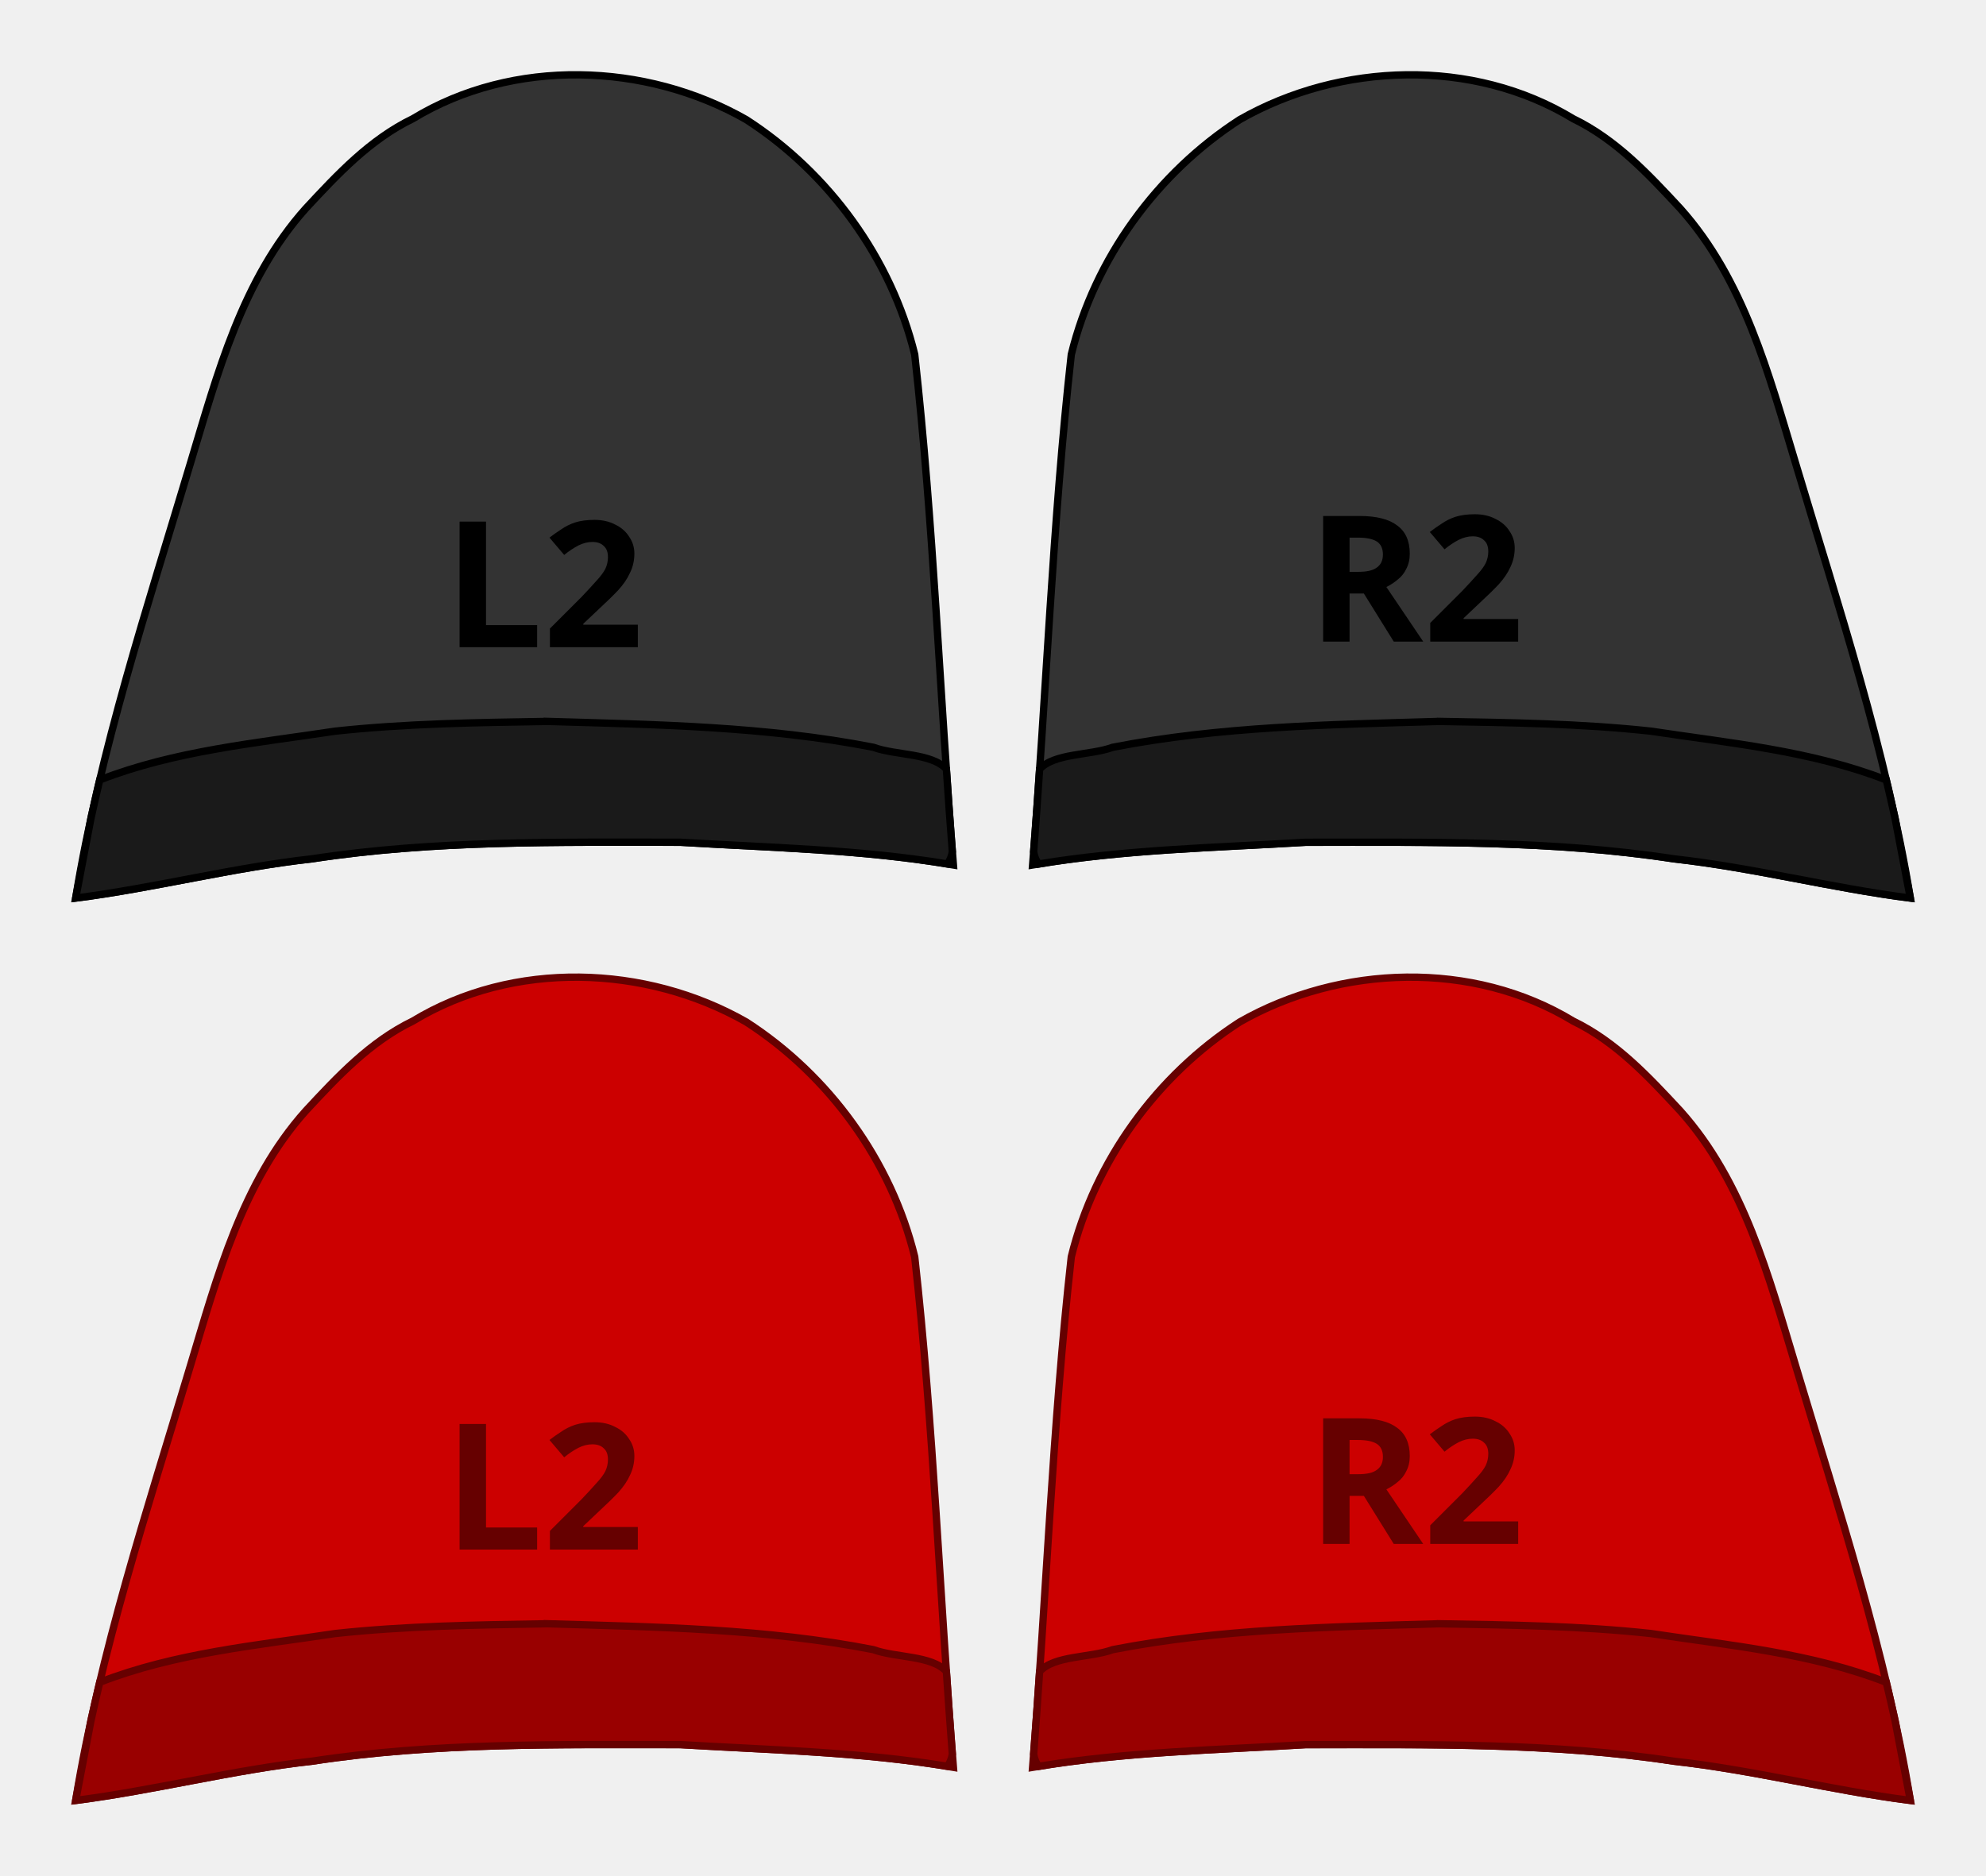
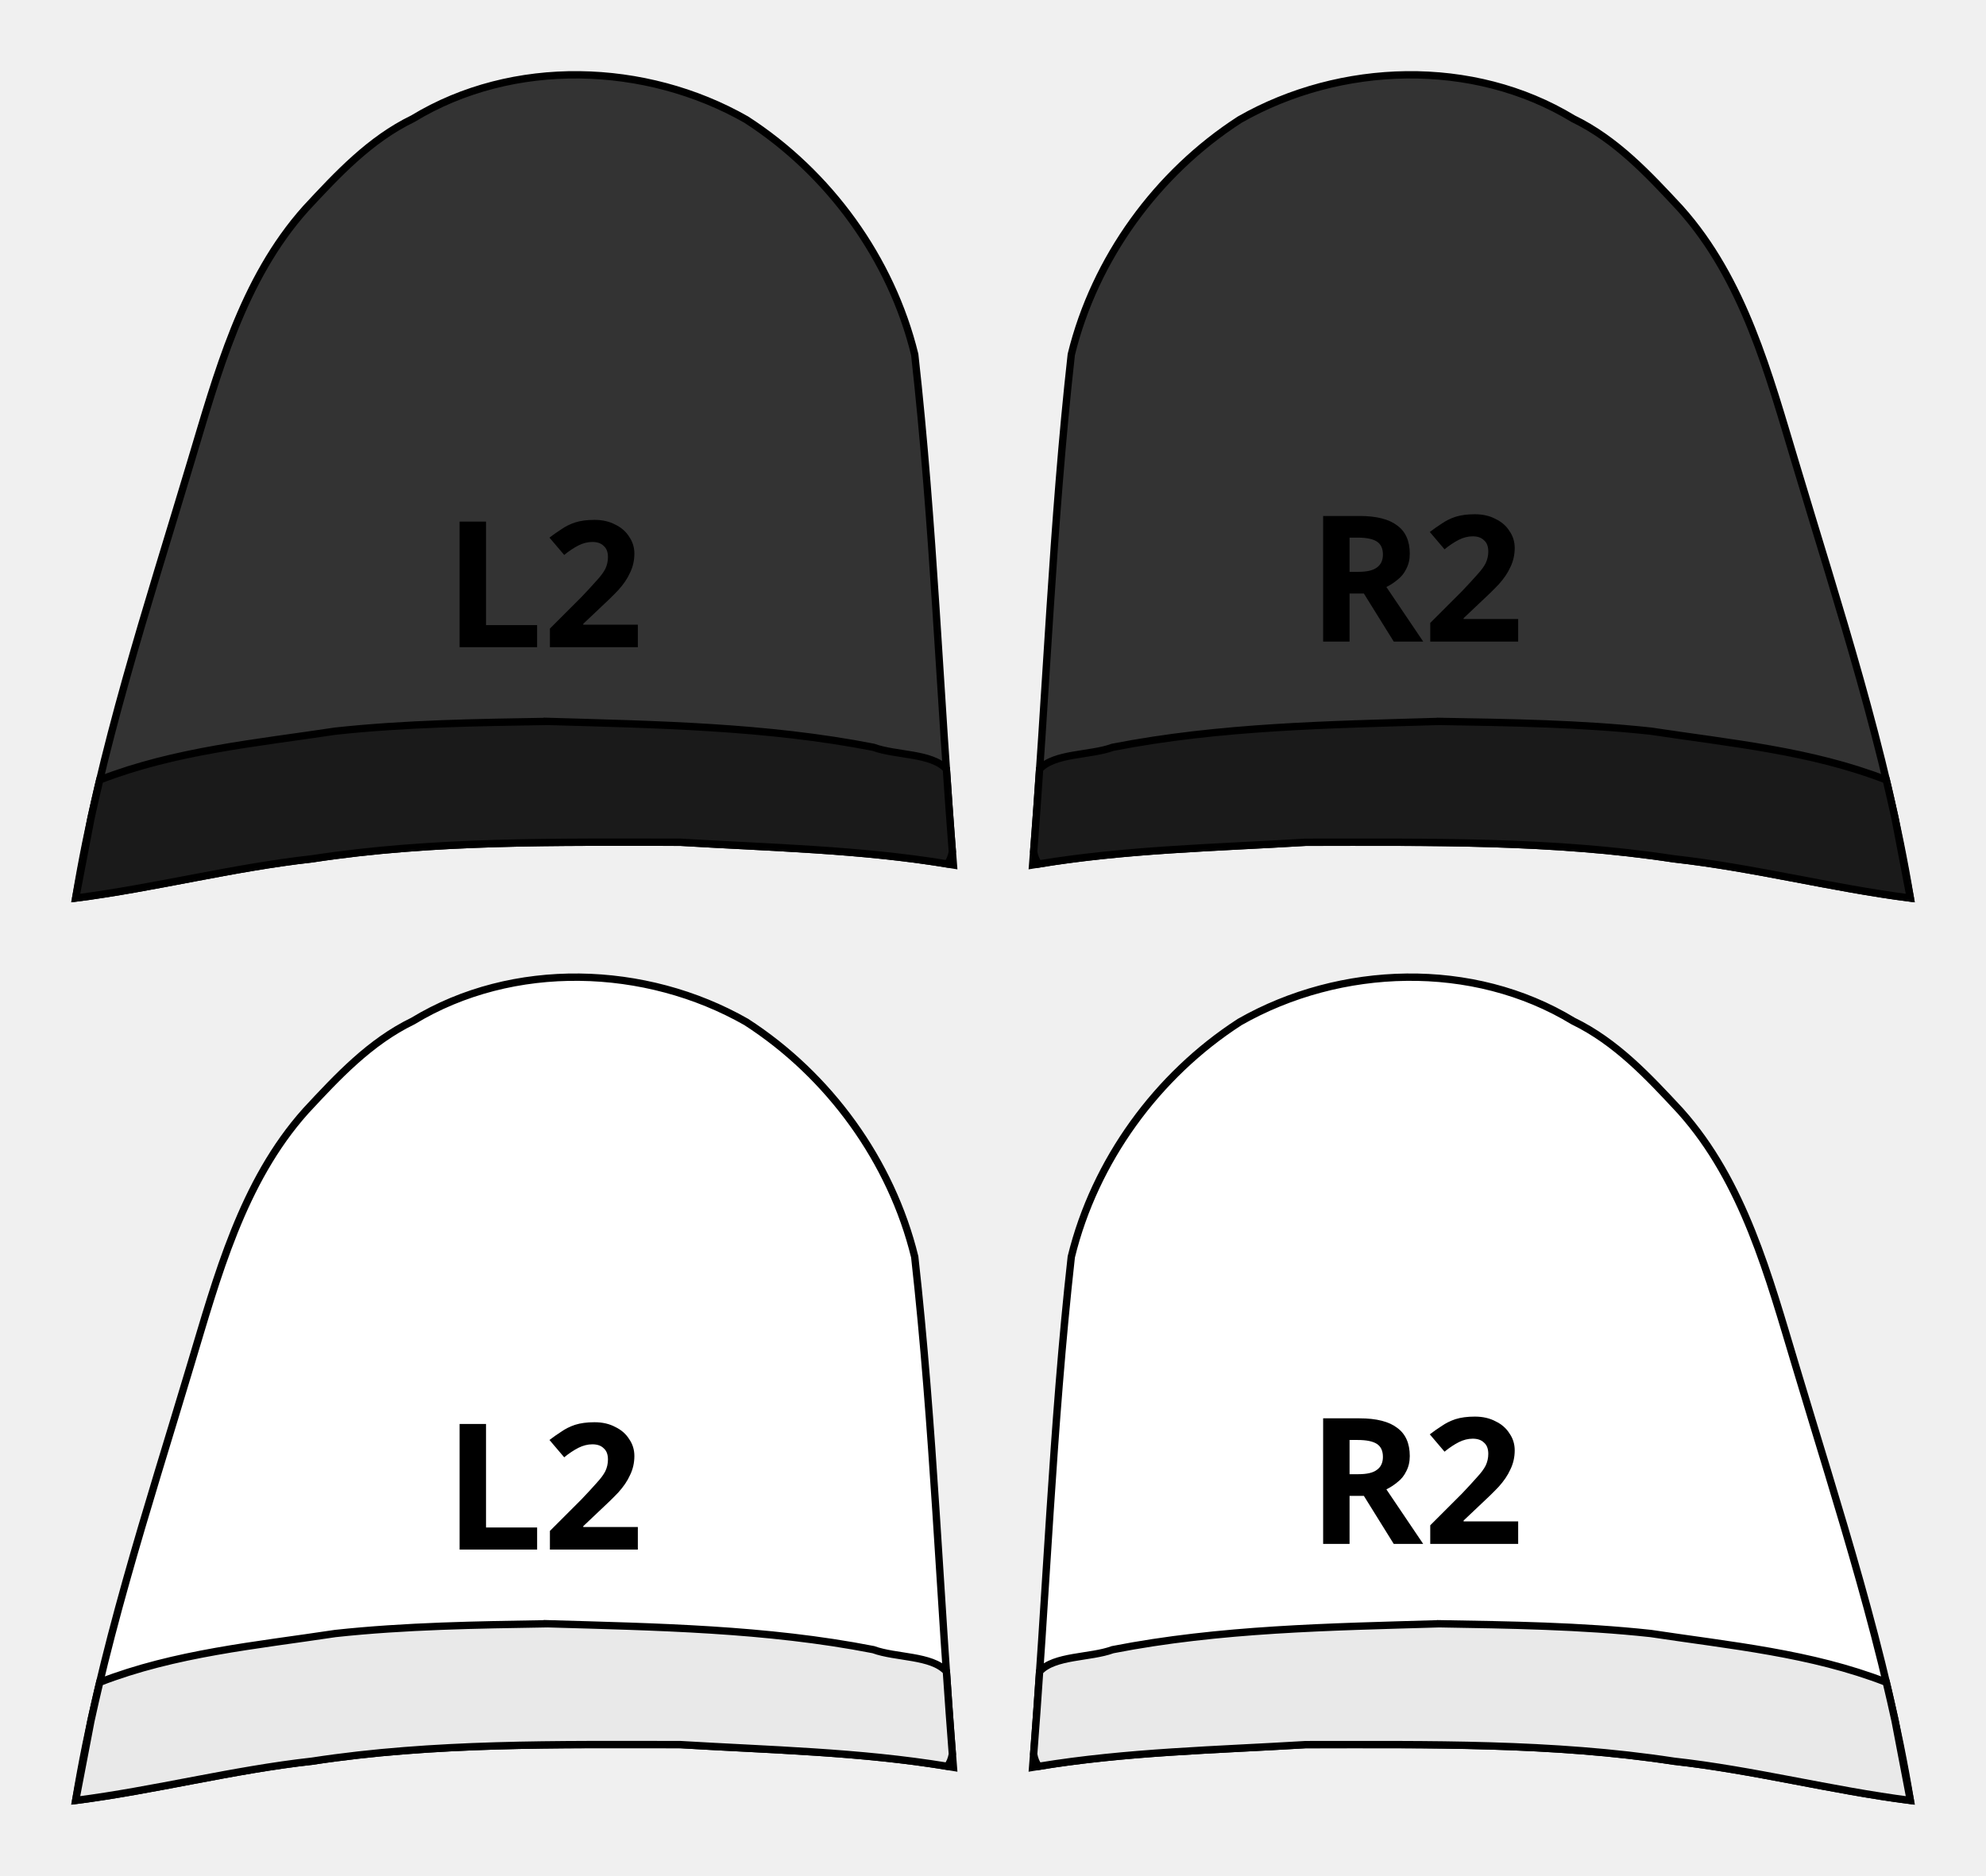
<svg xmlns="http://www.w3.org/2000/svg" width="279.23mm" height="263.792mm" viewBox="0 0 279.23 263.792" version="1.1" id="svg5">
  <defs id="defs2">
    <linearGradient id="linearGradient8705">
      <stop style="stop-color:#0000ff;stop-opacity:1;" offset="0" id="stop8703" />
    </linearGradient>
    <linearGradient id="linearGradient8655">
      <stop style="stop-color:#0000ff;stop-opacity:1;" offset="0" id="stop8653" />
    </linearGradient>
    <linearGradient id="linearGradient8629">
      <stop style="stop-color:#0000ff;stop-opacity:1;" offset="0" id="stop8627" />
    </linearGradient>
    <linearGradient id="linearGradient8541">
      <stop style="stop-color:#000000;stop-opacity:1;" offset="0" id="stop8539" />
    </linearGradient>
  </defs>
  <style type="text/css" id="style2">
	.st0{fill:#61E0DF;}
	.st1{fill:#3ED8D2;}
</style>
  <style type="text/css" id="style2-5">
	.st0{fill:#3ED8D2;}
	.st1{fill:#61E0DF;}
	.st2{opacity:8.000000e-002;}
</style>
  <g id="g960" transform="translate(-16.74494,126.8963)">
    <g id="g948" transform="matrix(3.897851,0,0,3.897851,-6.686557,-47.49722)">
-       <path style="display:inline;fill:#cc0000;fill-opacity:1;stroke:#660000;stroke-width:0.265px;stroke-linecap:butt;stroke-linejoin:miter;stroke-opacity:1" d="m 74.919,44.586 c -0.878,-5.348 -2.59,-10.505 -4.138,-15.685 -0.97,-3.217 -1.863,-6.623 -4.157,-9.188 -1.154,-1.243 -2.317,-2.493 -3.868,-3.245 -3.614,-2.196 -8.395,-2.037 -12.024,0.032 -2.991,1.93 -5.231,5.014 -6.078,8.475 -0.683,6.121 -0.899,12.28 -1.395,18.416 3.251,-0.558 6.565,-0.621 9.848,-0.819 4.433,5.71e-4 8.886,-0.076 13.282,0.598 2.87,0.318 5.668,1.05 8.53,1.417 z" id="path940" />
-       <path id="path942" style="display:inline;fill:#990000;fill-opacity:1;stroke:#660000;stroke-width:0.265px;stroke-linecap:butt;stroke-linejoin:miter;stroke-opacity:1" d="m 57.905,38.212 c 2.552,0.042 5.114,0.077 7.653,0.352 2.855,0.433 5.783,0.705 8.493,1.76 0.11,0.462 0.217,0.925 0.318,1.39 l 0.55,2.873 c -2.862,-0.366 -5.66,-1.098 -8.53,-1.416 -4.396,-0.674 -8.849,-0.597 -13.282,-0.598 -3.209,0.193 -6.447,0.259 -9.628,0.783 -0.095,-0.115 -0.152,-0.265 -0.183,-0.438 0.078,-0.994 0.148,-1.988 0.215,-2.983 0.532,-0.584 1.822,-0.489 2.635,-0.788 3.869,-0.756 7.83,-0.818 11.758,-0.934 z" />
-       <text xml:space="preserve" style="font-style:normal;font-weight:normal;font-size:6.35px;line-height:1.25;font-family:sans-serif;letter-spacing:0px;word-spacing:0px;fill:#660000;fill-opacity:1;stroke:none;stroke-width:0.265" x="53.162" y="35.331" id="text946">
-         <tspan id="tspan944" style="font-style:normal;font-variant:normal;font-weight:bold;font-stretch:normal;font-size:6.35px;font-family:Kartika;-inkscape-font-specification:'Kartika Bold';fill:#660000;fill-opacity:1;stroke-width:0.265" x="53.162" y="35.331">R2</tspan>
+       <path style="display:inline;fill:#ffffff;fill-opacity:1;stroke:#000000;stroke-width:0.265px;stroke-linecap:butt;stroke-linejoin:miter;stroke-opacity:1" d="m 74.919,44.586 c -0.878,-5.348 -2.59,-10.505 -4.138,-15.685 -0.97,-3.217 -1.863,-6.623 -4.157,-9.188 -1.154,-1.243 -2.317,-2.493 -3.868,-3.245 -3.614,-2.196 -8.395,-2.037 -12.024,0.032 -2.991,1.93 -5.231,5.014 -6.078,8.475 -0.683,6.121 -0.899,12.28 -1.395,18.416 3.251,-0.558 6.565,-0.621 9.848,-0.819 4.433,5.71e-4 8.886,-0.076 13.282,0.598 2.87,0.318 5.668,1.05 8.53,1.417 z" id="path940" />
+       <path id="path942" style="display:inline;fill:#e9e9e9;fill-opacity:1;stroke:#000000;stroke-width:0.265px;stroke-linecap:butt;stroke-linejoin:miter;stroke-opacity:1" d="m 57.905,38.212 c 2.552,0.042 5.114,0.077 7.653,0.352 2.855,0.433 5.783,0.705 8.493,1.76 0.11,0.462 0.217,0.925 0.318,1.39 l 0.55,2.873 c -2.862,-0.366 -5.66,-1.098 -8.53,-1.416 -4.396,-0.674 -8.849,-0.597 -13.282,-0.598 -3.209,0.193 -6.447,0.259 -9.628,0.783 -0.095,-0.115 -0.152,-0.265 -0.183,-0.438 0.078,-0.994 0.148,-1.988 0.215,-2.983 0.532,-0.584 1.822,-0.489 2.635,-0.788 3.869,-0.756 7.83,-0.818 11.758,-0.934 z" />
+       <text xml:space="preserve" style="font-style:normal;font-weight:normal;font-size:6.35px;line-height:1.25;font-family:sans-serif;letter-spacing:0px;word-spacing:0px;fill:#000000;fill-opacity:1;stroke:none;stroke-width:0.265" x="53.162" y="35.331" id="text946">
+         <tspan id="tspan944" style="font-style:normal;font-variant:normal;font-weight:bold;font-stretch:normal;font-size:6.35px;font-family:Kartika;-inkscape-font-specification:'Kartika Bold';fill:#000000;fill-opacity:1;stroke-width:0.265" x="53.162" y="35.331">R2</tspan>
      </text>
    </g>
    <g id="g958" transform="matrix(3.897851,0,0,3.897851,-141.3018,-47.49722)">
-       <path style="display:inline;fill:#cc0000;fill-opacity:1;stroke:#660000;stroke-width:0.265px;stroke-linecap:butt;stroke-linejoin:miter;stroke-opacity:1" d="m 43.277,44.586 c 0.878,-5.348 2.59,-10.505 4.138,-15.685 0.97,-3.217 1.863,-6.623 4.157,-9.188 1.154,-1.243 2.317,-2.493 3.868,-3.245 3.614,-2.196 8.395,-2.037 12.024,0.032 2.991,1.93 5.231,5.014 6.078,8.475 0.683,6.121 0.899,12.28 1.395,18.416 -3.251,-0.558 -6.565,-0.621 -9.848,-0.819 -4.433,5.71e-4 -8.886,-0.076 -13.282,0.598 -2.87,0.318 -5.668,1.05 -8.53,1.417 z" id="path950" />
-       <path id="path952" style="display:inline;fill:#990000;fill-opacity:1;stroke:#660000;stroke-width:1px;stroke-linecap:butt;stroke-linejoin:miter;stroke-opacity:1" d="m 227.871,144.424 c -9.646,0.158 -19.327,0.292 -28.924,1.332 -10.79,1.635 -21.858,2.664 -32.1,6.65 -0.416,1.747 -0.82,3.496 -1.201,5.252 l -2.08,10.857 c 10.815,-1.384 21.39,-4.151 32.238,-5.354 16.614,-2.546 33.444,-2.258 50.199,-2.26 12.129,0.729 24.368,0.978 36.389,2.959 0.359,-0.436 0.575,-1.001 0.693,-1.656 -0.295,-3.756 -0.559,-7.514 -0.814,-11.273 -2.01,-2.208 -6.885,-1.848 -9.959,-2.979 -14.622,-2.857 -29.595,-3.093 -44.441,-3.529 z" transform="scale(0.2645833)" />
-       <text xml:space="preserve" style="font-style:normal;font-weight:normal;font-size:6.35px;line-height:1.25;font-family:sans-serif;letter-spacing:0px;word-spacing:0px;fill:#660000;fill-opacity:1;stroke:none;stroke-width:0.265" x="56.545" y="35.533" id="text956">
-         <tspan id="tspan954" style="font-style:normal;font-variant:normal;font-weight:bold;font-stretch:normal;font-size:6.35px;font-family:Kartika;-inkscape-font-specification:'Kartika Bold';fill:#660000;fill-opacity:1;stroke-width:0.265" x="56.545" y="35.533">L2</tspan>
+       <path style="display:inline;fill:#ffffff;fill-opacity:1;stroke:#000000;stroke-width:0.265px;stroke-linecap:butt;stroke-linejoin:miter;stroke-opacity:1" d="m 43.277,44.586 c 0.878,-5.348 2.59,-10.505 4.138,-15.685 0.97,-3.217 1.863,-6.623 4.157,-9.188 1.154,-1.243 2.317,-2.493 3.868,-3.245 3.614,-2.196 8.395,-2.037 12.024,0.032 2.991,1.93 5.231,5.014 6.078,8.475 0.683,6.121 0.899,12.28 1.395,18.416 -3.251,-0.558 -6.565,-0.621 -9.848,-0.819 -4.433,5.71e-4 -8.886,-0.076 -13.282,0.598 -2.87,0.318 -5.668,1.05 -8.53,1.417 z" id="path950" />
+       <path id="path952" style="display:inline;fill:#e9e9e9;fill-opacity:1;stroke:#000000;stroke-width:1px;stroke-linecap:butt;stroke-linejoin:miter;stroke-opacity:1" d="m 227.871,144.424 c -9.646,0.158 -19.327,0.292 -28.924,1.332 -10.79,1.635 -21.858,2.664 -32.1,6.65 -0.416,1.747 -0.82,3.496 -1.201,5.252 l -2.08,10.857 c 10.815,-1.384 21.39,-4.151 32.238,-5.354 16.614,-2.546 33.444,-2.258 50.199,-2.26 12.129,0.729 24.368,0.978 36.389,2.959 0.359,-0.436 0.575,-1.001 0.693,-1.656 -0.295,-3.756 -0.559,-7.514 -0.814,-11.273 -2.01,-2.208 -6.885,-1.848 -9.959,-2.979 -14.622,-2.857 -29.595,-3.093 -44.441,-3.529 z" transform="scale(0.2645833)" />
+       <text xml:space="preserve" style="font-style:normal;font-weight:normal;font-size:6.35px;line-height:1.25;font-family:sans-serif;letter-spacing:0px;word-spacing:0px;fill:#000000;fill-opacity:1;stroke:none;stroke-width:0.265" x="56.545" y="35.533" id="text956">
+         <tspan id="tspan954" style="font-style:normal;font-variant:normal;font-weight:bold;font-stretch:normal;font-size:6.35px;font-family:Kartika;-inkscape-font-specification:'Kartika Bold';fill:#000000;fill-opacity:1;stroke-width:0.265" x="56.545" y="35.533">L2</tspan>
      </text>
    </g>
  </g>
  <g id="g938" transform="translate(-16.74494)" style="display:inline">
    <g id="g57201" transform="matrix(3.897851,0,0,3.897851,-6.686557,-47.49722)">
      <path style="display:inline;fill:#333333;stroke:#000000;stroke-width:0.265px;stroke-linecap:butt;stroke-linejoin:miter;stroke-opacity:1" d="m 74.919,44.586 c -0.878,-5.348 -2.59,-10.505 -4.138,-15.685 -0.97,-3.217 -1.863,-6.623 -4.157,-9.188 -1.154,-1.243 -2.317,-2.493 -3.868,-3.245 -3.614,-2.196 -8.395,-2.037 -12.024,0.032 -2.991,1.93 -5.231,5.014 -6.078,8.475 -0.683,6.121 -0.899,12.28 -1.395,18.416 3.251,-0.558 6.565,-0.621 9.848,-0.819 4.433,5.71e-4 8.886,-0.076 13.282,0.598 2.87,0.318 5.668,1.05 8.53,1.417 z" id="path57193" />
      <path id="path57195" style="display:inline;fill:#1a1a1a;stroke:#000000;stroke-width:0.265px;stroke-linecap:butt;stroke-linejoin:miter;stroke-opacity:1" d="m 57.905,38.212 c 2.552,0.042 5.114,0.077 7.653,0.352 2.855,0.433 5.783,0.705 8.493,1.76 0.11,0.462 0.217,0.925 0.318,1.39 l 0.55,2.873 c -2.862,-0.366 -5.66,-1.098 -8.53,-1.416 -4.396,-0.674 -8.849,-0.597 -13.282,-0.598 -3.209,0.193 -6.447,0.259 -9.628,0.783 -0.095,-0.115 -0.152,-0.265 -0.183,-0.438 0.078,-0.994 0.148,-1.988 0.215,-2.983 0.532,-0.584 1.822,-0.489 2.635,-0.788 3.869,-0.756 7.83,-0.818 11.758,-0.934 z" />
      <text xml:space="preserve" style="font-style:normal;font-weight:normal;font-size:6.35px;line-height:1.25;font-family:sans-serif;letter-spacing:0px;word-spacing:0px;fill:#000000;fill-opacity:1;stroke:none;stroke-width:0.265" x="53.162" y="35.331" id="text57199">
        <tspan id="tspan57197" style="font-style:normal;font-variant:normal;font-weight:bold;font-stretch:normal;font-size:6.35px;font-family:Kartika;-inkscape-font-specification:'Kartika Bold';stroke-width:0.265" x="53.162" y="35.331">R2</tspan>
      </text>
    </g>
    <g id="g57191" transform="matrix(3.897851,0,0,3.897851,-141.3018,-47.49722)">
      <path style="display:inline;fill:#333333;stroke:#000000;stroke-width:0.265px;stroke-linecap:butt;stroke-linejoin:miter;stroke-opacity:1" d="m 43.277,44.586 c 0.878,-5.348 2.59,-10.505 4.138,-15.685 0.97,-3.217 1.863,-6.623 4.157,-9.188 1.154,-1.243 2.317,-2.493 3.868,-3.245 3.614,-2.196 8.395,-2.037 12.024,0.032 2.991,1.93 5.231,5.014 6.078,8.475 0.683,6.121 0.899,12.28 1.395,18.416 -3.251,-0.558 -6.565,-0.621 -9.848,-0.819 -4.433,5.71e-4 -8.886,-0.076 -13.282,0.598 -2.87,0.318 -5.668,1.05 -8.53,1.417 z" id="path26935" />
      <path id="path27065" style="display:inline;fill:#1a1a1a;stroke:#000000;stroke-width:1px;stroke-linecap:butt;stroke-linejoin:miter;stroke-opacity:1" d="m 227.871,144.424 c -9.646,0.158 -19.327,0.292 -28.924,1.332 -10.79,1.635 -21.858,2.664 -32.1,6.65 -0.416,1.747 -0.82,3.496 -1.201,5.252 l -2.08,10.857 c 10.815,-1.384 21.39,-4.151 32.238,-5.354 16.614,-2.546 33.444,-2.258 50.199,-2.26 12.129,0.729 24.368,0.978 36.389,2.959 0.359,-0.436 0.575,-1.001 0.693,-1.656 -0.295,-3.756 -0.559,-7.514 -0.814,-11.273 -2.01,-2.208 -6.885,-1.848 -9.959,-2.979 -14.622,-2.857 -29.595,-3.093 -44.441,-3.529 z" transform="scale(0.2645833)" />
      <text xml:space="preserve" style="font-style:normal;font-weight:normal;font-size:6.35px;line-height:1.25;font-family:sans-serif;letter-spacing:0px;word-spacing:0px;fill:#000000;fill-opacity:1;stroke:none;stroke-width:0.265" x="56.545" y="35.533" id="text33255">
        <tspan id="tspan33253" style="font-style:normal;font-variant:normal;font-weight:bold;font-stretch:normal;font-size:6.35px;font-family:Kartika;-inkscape-font-specification:'Kartika Bold';stroke-width:0.265" x="56.545" y="35.533">L2</tspan>
      </text>
    </g>
  </g>
</svg>
